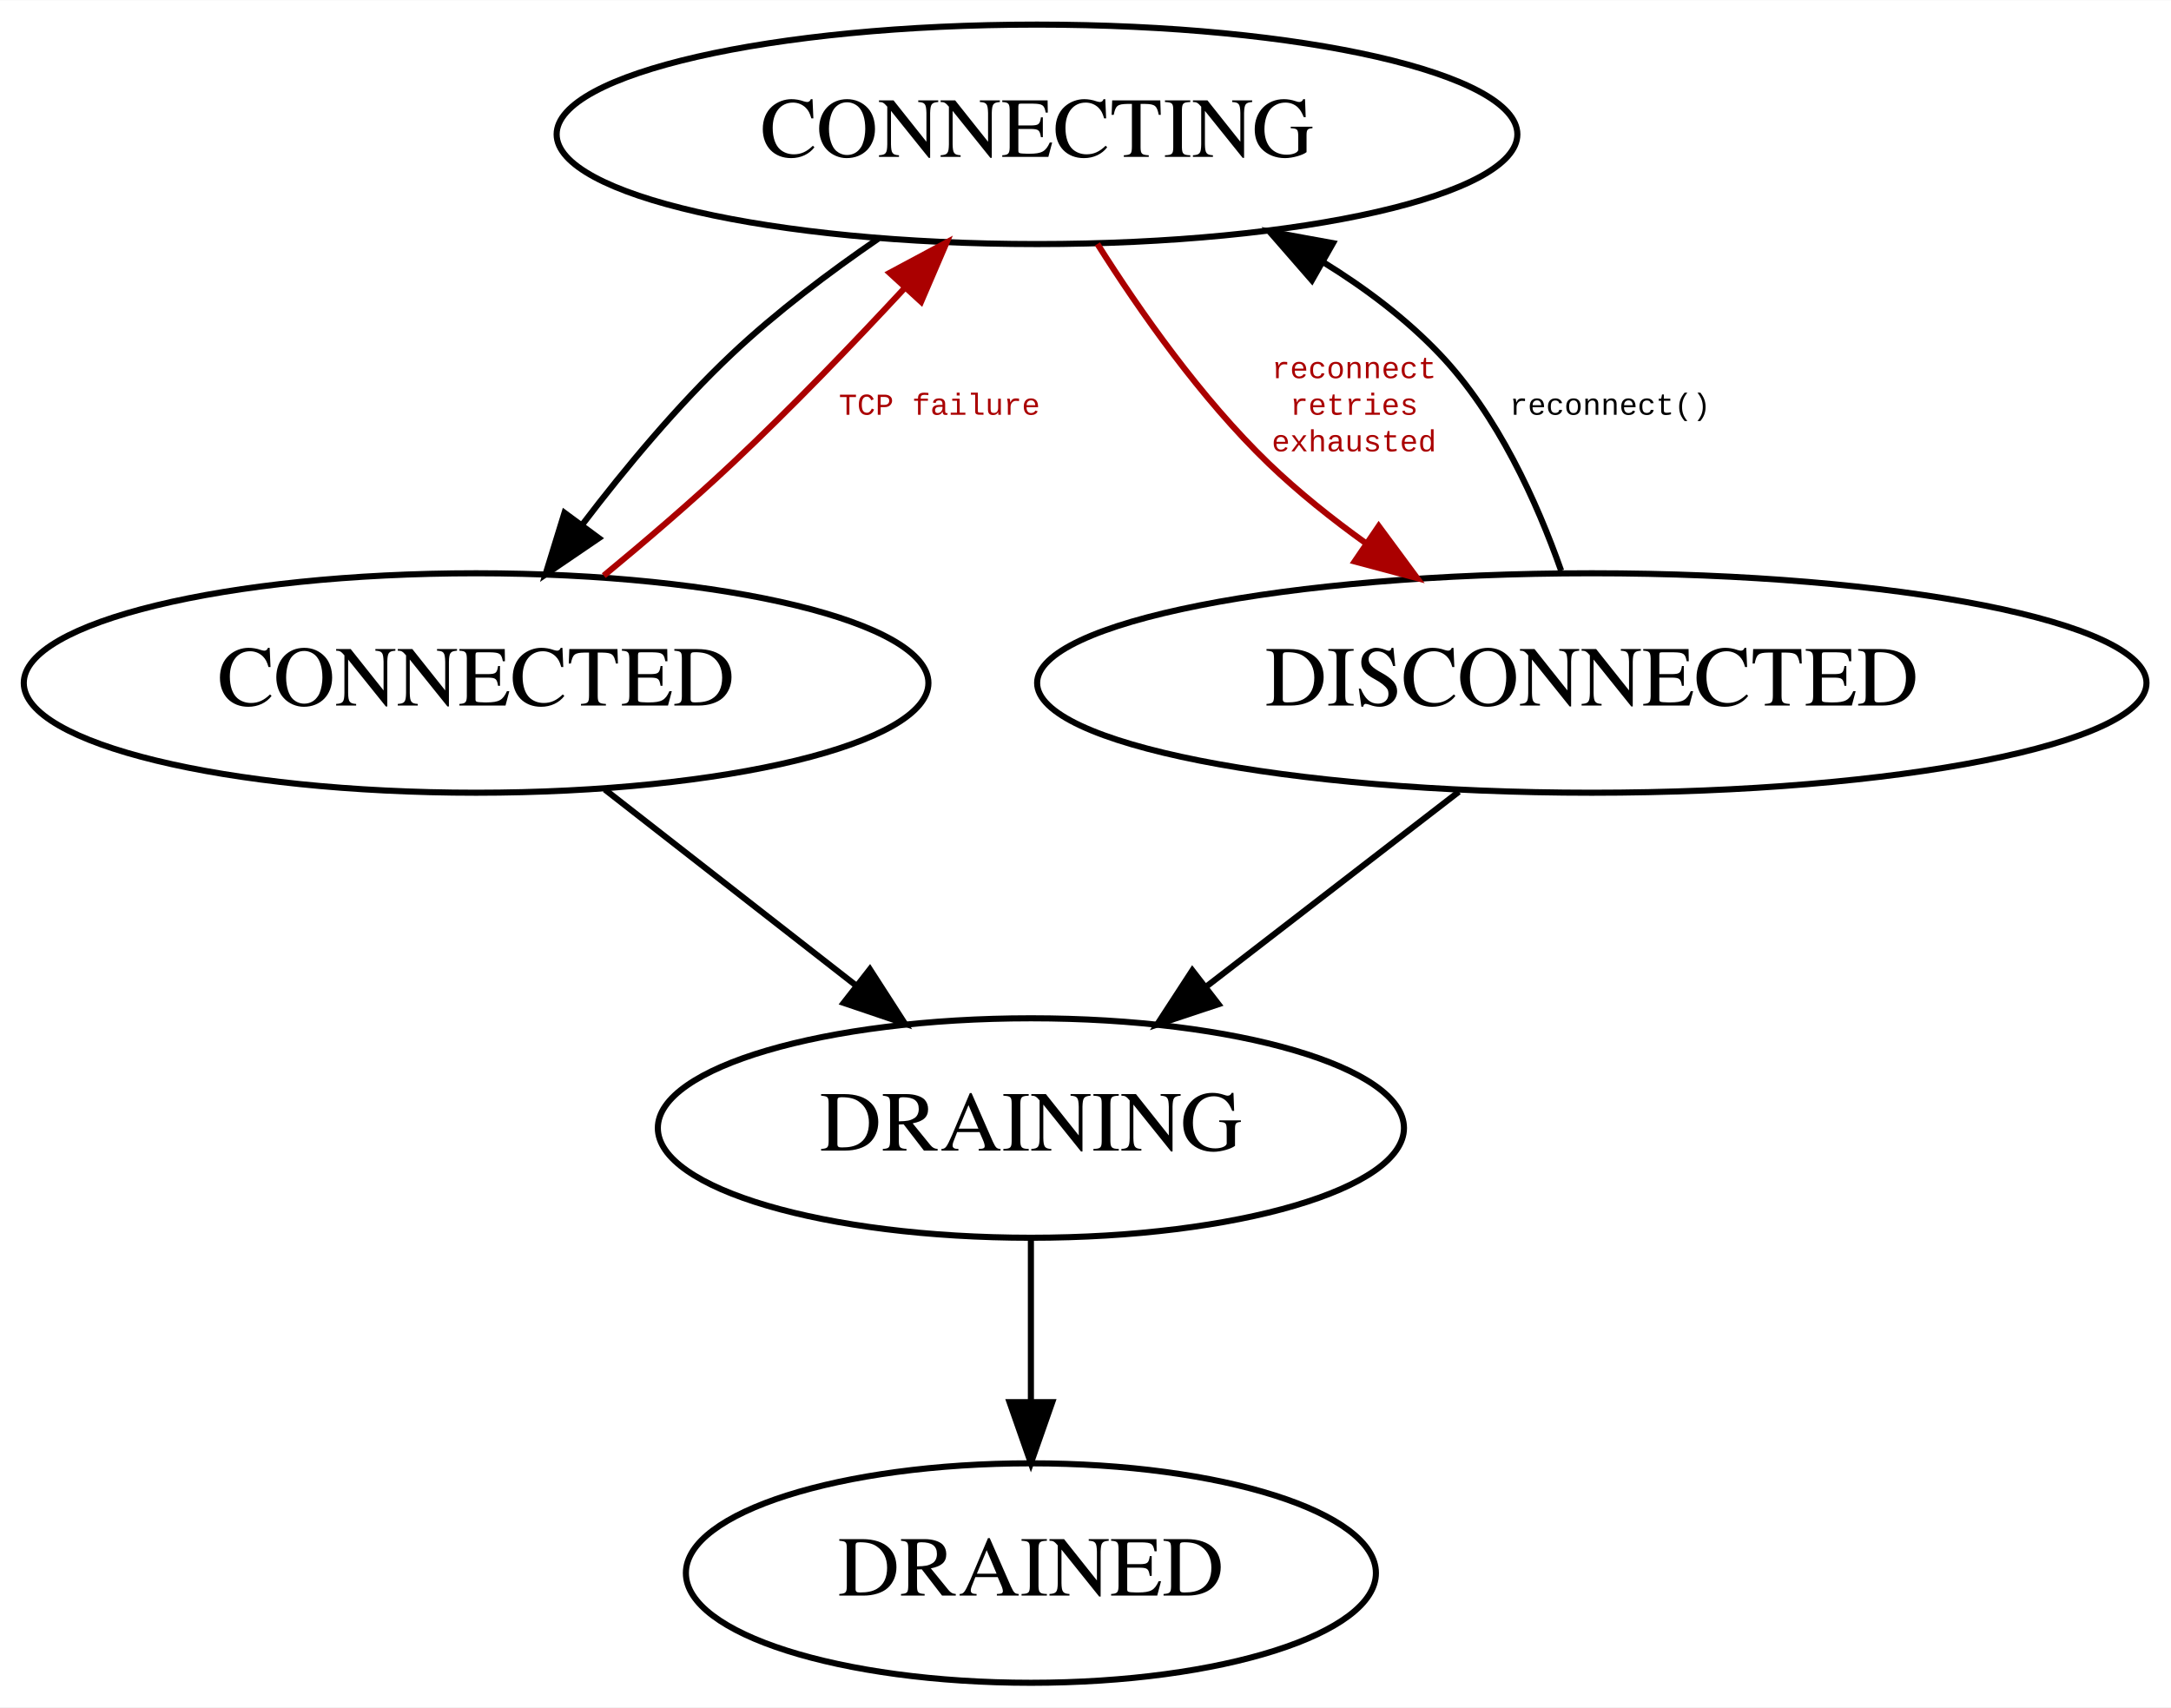
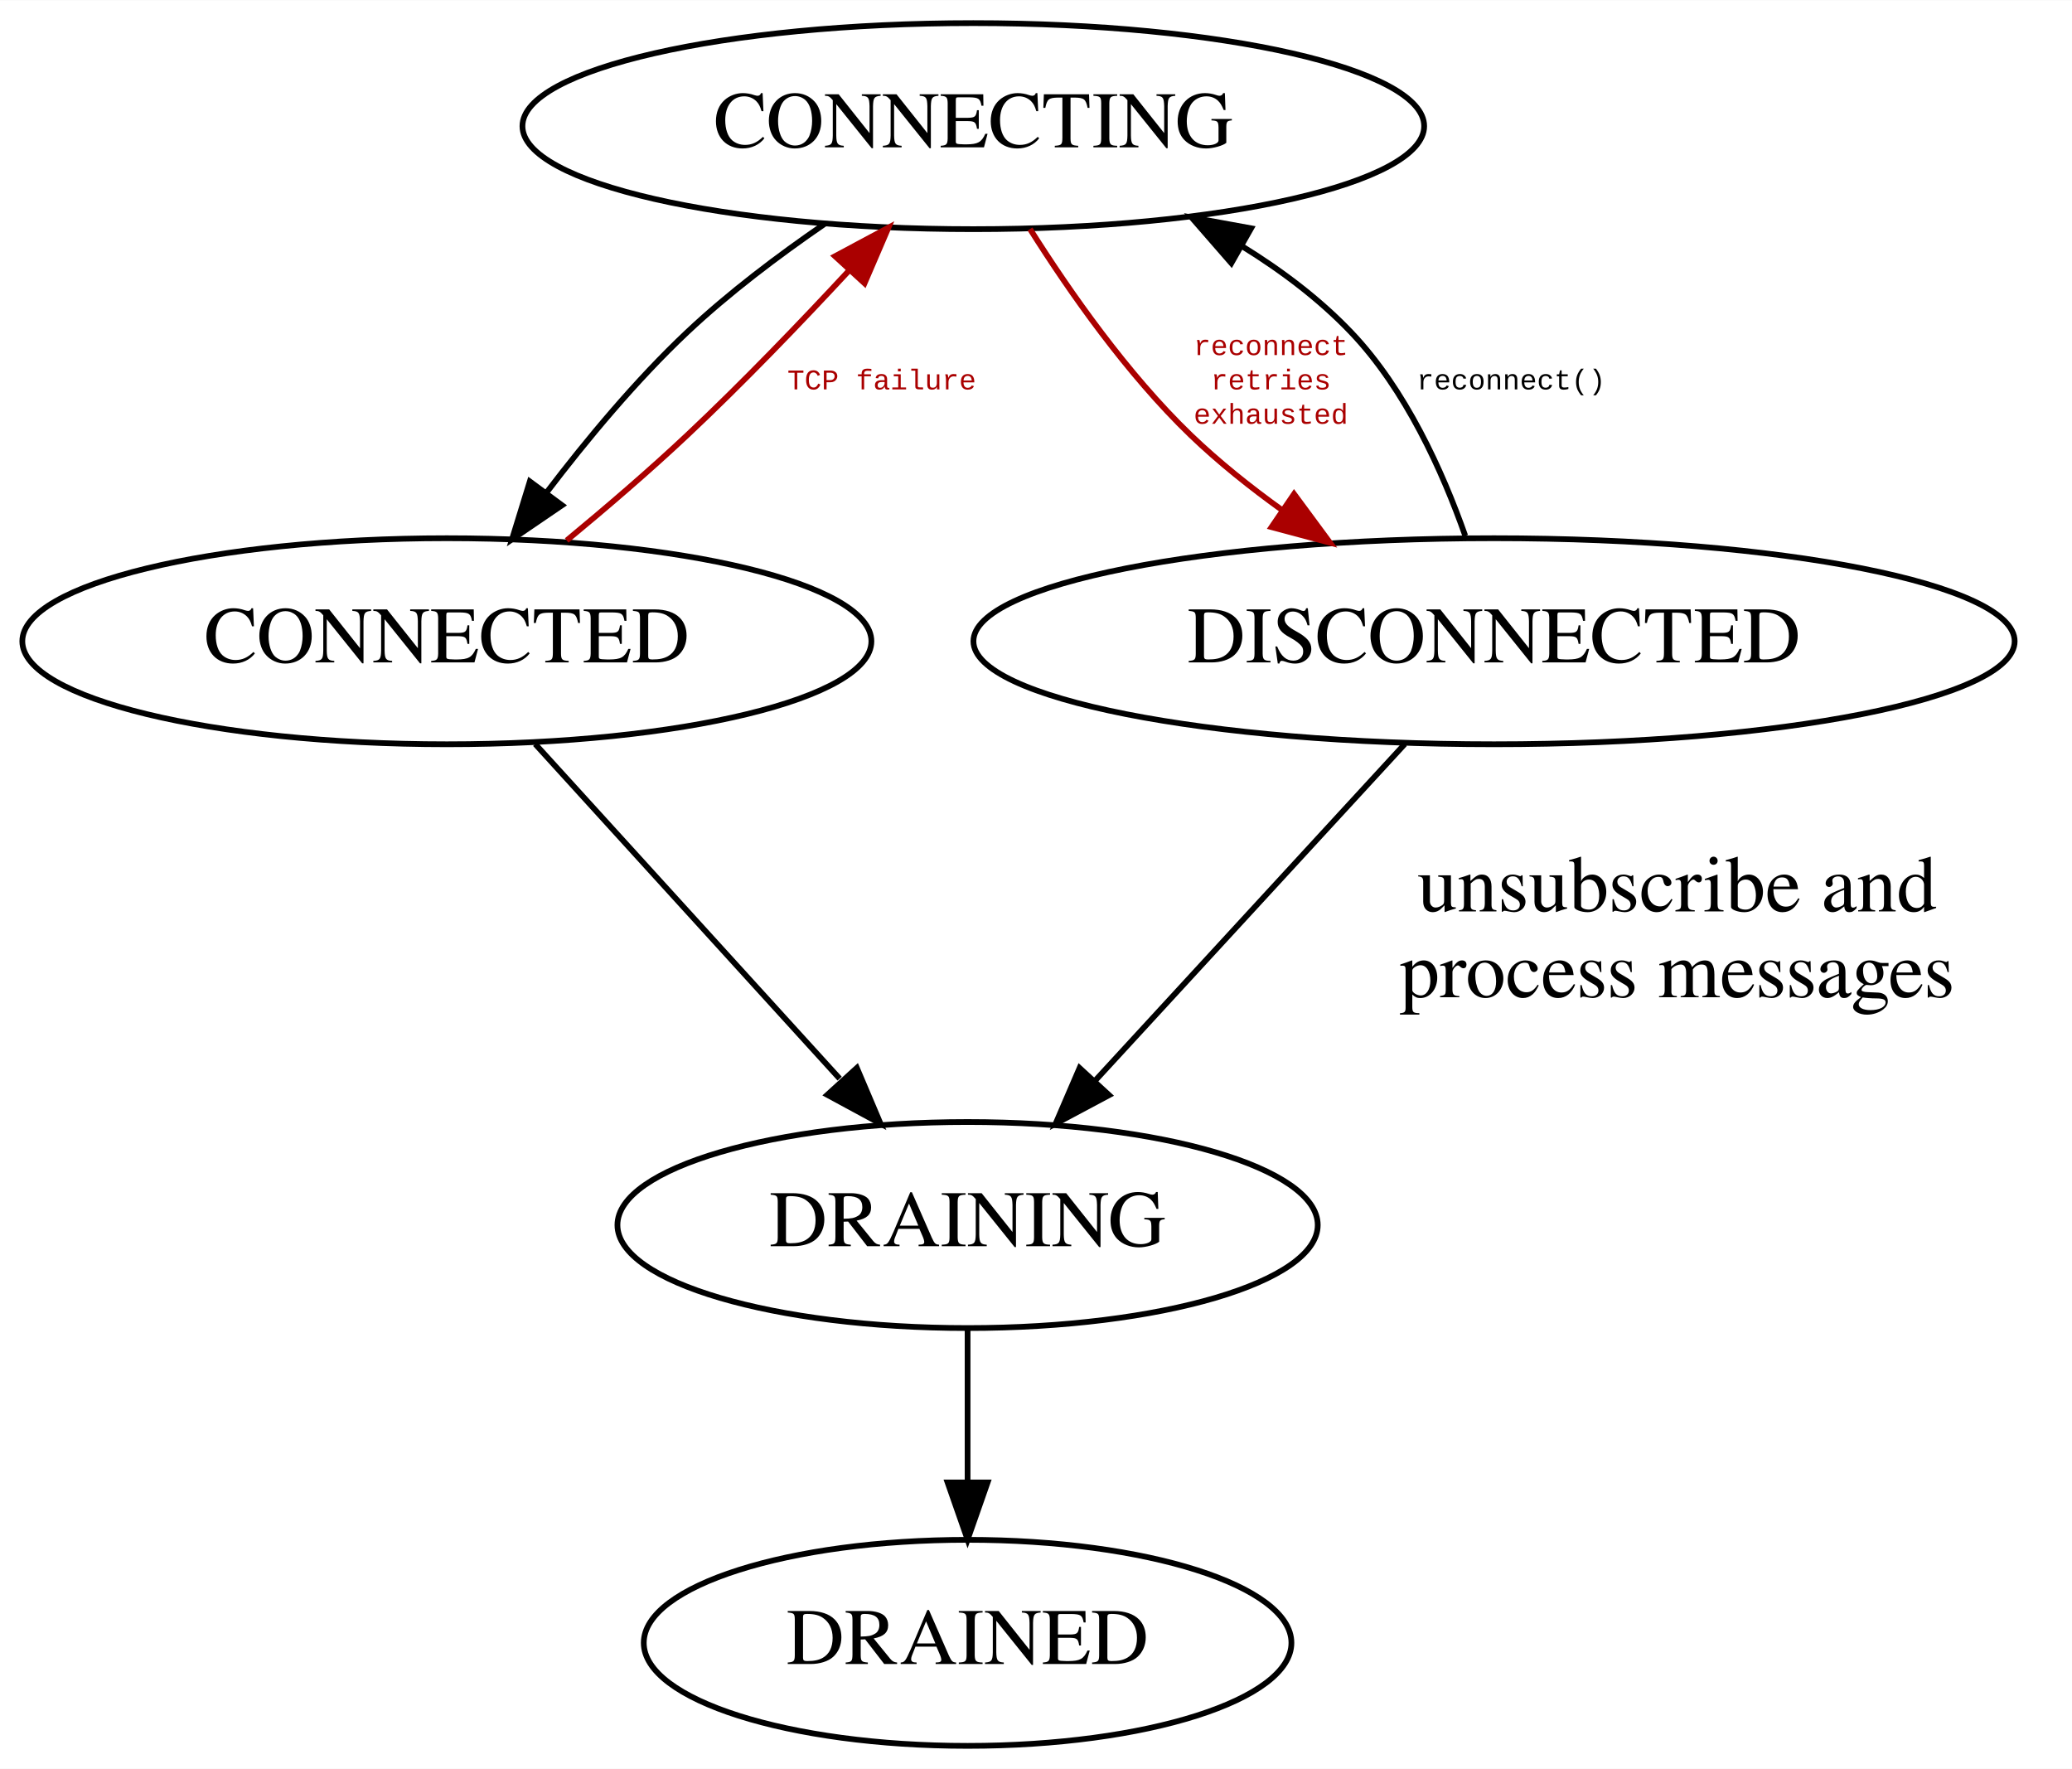
- <svg xmlns="http://www.w3.org/2000/svg" width="356pt" height="280pt" viewBox="0.00 0.00 356.09 280.00">
-   <g id="graph0" class="graph" transform="scale(1 1) rotate(0) translate(4 276)">
-     <polygon fill="white" stroke="transparent" points="-4,4 -4,-276 352.09,-276 352.09,4 -4,4" />
+ <svg xmlns="http://www.w3.org/2000/svg" width="362pt" height="309pt" viewBox="0.00 0.00 362.09 309.00">
+   <g id="graph0" class="graph" transform="scale(1 1) rotate(0) translate(4 305)">
+     <polygon fill="white" stroke="transparent" points="-4,4 -4,-305 358.09,-305 358.09,4 -4,4" />
    <g id="node1" class="node">
-       <ellipse fill="none" stroke="black" cx="166.09" cy="-254" rx="78.79" ry="18" />
-       <text text-anchor="middle" x="166.09" y="-250.3" font-family="Times,serif" font-size="14.00">CONNECTING</text>
+       <ellipse fill="none" stroke="black" cx="166.09" cy="-283" rx="78.79" ry="18" />
+       <text text-anchor="middle" x="166.09" y="-279.3" font-family="Times,serif" font-size="14.00">CONNECTING</text>
    </g>
    <g id="node2" class="node">
-       <ellipse fill="none" stroke="black" cx="74.09" cy="-164" rx="74.19" ry="18" />
-       <text text-anchor="middle" x="74.09" y="-160.3" font-family="Times,serif" font-size="14.00">CONNECTED</text>
+       <ellipse fill="none" stroke="black" cx="74.09" cy="-193" rx="74.19" ry="18" />
+       <text text-anchor="middle" x="74.09" y="-189.3" font-family="Times,serif" font-size="14.00">CONNECTED</text>
    </g>
    <g id="edge1" class="edge">
-       <path fill="none" stroke="black" d="M140.08,-236.9C132.01,-231.36 123.34,-224.83 116.09,-218 107.2,-209.62 98.59,-199.28 91.51,-189.98" />
-       <polygon fill="black" stroke="black" points="94.22,-187.76 85.47,-181.8 88.59,-191.92 94.22,-187.76" />
+       <path fill="none" stroke="black" d="M140.08,-265.9C132.01,-260.36 123.34,-253.83 116.09,-247 107.2,-238.62 98.59,-228.28 91.51,-218.98" />
+       <polygon fill="black" stroke="black" points="94.22,-216.76 85.47,-210.8 88.59,-220.92 94.22,-216.76" />
    </g>
    <g id="node5" class="node">
-       <ellipse fill="none" stroke="black" cx="257.09" cy="-164" rx="90.98" ry="18" />
-       <text text-anchor="middle" x="257.09" y="-160.3" font-family="Times,serif" font-size="14.00">DISCONNECTED</text>
+       <ellipse fill="none" stroke="black" cx="257.09" cy="-193" rx="90.98" ry="18" />
+       <text text-anchor="middle" x="257.09" y="-189.3" font-family="Times,serif" font-size="14.00">DISCONNECTED</text>
    </g>
    <g id="edge5" class="edge">
-       <path fill="none" stroke="#aa0000" d="M176,-236.02C182.97,-224.97 193,-210.68 204.09,-200 208.95,-195.33 214.51,-190.89 220.16,-186.84" />
-       <polygon fill="#aa0000" stroke="#aa0000" points="222.14,-189.73 228.43,-181.21 218.2,-183.94 222.14,-189.73" />
-       <text text-anchor="middle" x="218.09" y="-214" font-family="Courier New" font-size="5.00" fill="#aa0000">reconnect</text>
-       <text text-anchor="middle" x="218.09" y="-208" font-family="Courier New" font-size="5.00" fill="#aa0000">retries</text>
-       <text text-anchor="middle" x="218.09" y="-202" font-family="Courier New" font-size="5.00" fill="#aa0000">exhausted</text>
+       <path fill="none" stroke="#aa0000" d="M176,-265.02C182.97,-253.97 193,-239.68 204.09,-229 208.95,-224.33 214.51,-219.89 220.16,-215.84" />
+       <polygon fill="#aa0000" stroke="#aa0000" points="222.14,-218.73 228.43,-210.21 218.2,-212.94 222.14,-218.73" />
+       <text text-anchor="middle" x="218.09" y="-243" font-family="Courier New" font-size="5.00" fill="#aa0000">reconnect</text>
+       <text text-anchor="middle" x="218.09" y="-237" font-family="Courier New" font-size="5.00" fill="#aa0000">retries</text>
+       <text text-anchor="middle" x="218.09" y="-231" font-family="Courier New" font-size="5.00" fill="#aa0000">exhausted</text>
    </g>
    <g id="edge4" class="edge">
-       <path fill="none" stroke="#aa0000" d="M95.03,-181.61C101.89,-187.28 109.46,-193.76 116.09,-200 125.74,-209.07 135.86,-219.59 144.45,-228.85" />
-       <polygon fill="#aa0000" stroke="#aa0000" points="141.92,-231.27 151.26,-236.27 147.08,-226.54 141.92,-231.27" />
-       <text text-anchor="middle" x="150.09" y="-208" font-family="Courier New" font-size="5.00" fill="#aa0000">TCP failure</text>
+       <path fill="none" stroke="#aa0000" d="M95.03,-210.61C101.89,-216.28 109.46,-222.76 116.09,-229 125.74,-238.07 135.86,-248.59 144.45,-257.85" />
+       <polygon fill="#aa0000" stroke="#aa0000" points="141.92,-260.27 151.26,-265.27 147.08,-255.54 141.92,-260.27" />
+       <text text-anchor="middle" x="150.09" y="-237" font-family="Courier New" font-size="5.00" fill="#aa0000">TCP failure</text>
    </g>
    <g id="node3" class="node">
      <ellipse fill="none" stroke="black" cx="165.09" cy="-91" rx="61.19" ry="18" />
      <text text-anchor="middle" x="165.09" y="-87.3" font-family="Times,serif" font-size="14.00">DRAINING</text>
    </g>
    <g id="edge2" class="edge">
-       <path fill="none" stroke="black" d="M95.2,-146.53C107.46,-136.97 123.08,-124.78 136.44,-114.36" />
-       <polygon fill="black" stroke="black" points="138.68,-117.04 144.42,-108.13 134.38,-111.53 138.68,-117.04" />
+       <path fill="none" stroke="black" d="M89.53,-175.04C104.13,-158.99 126.2,-134.74 142.73,-116.58" />
+       <polygon fill="black" stroke="black" points="145.74,-118.46 149.88,-108.71 140.57,-113.75 145.74,-118.46" />
    </g>
    <g id="node4" class="node">
      <ellipse fill="none" stroke="black" cx="165.09" cy="-18" rx="56.59" ry="18" />
      <text text-anchor="middle" x="165.09" y="-14.3" font-family="Times,serif" font-size="14.00">DRAINED</text>
    </g>
    <g id="edge3" class="edge">
      <path fill="none" stroke="black" d="M165.09,-72.81C165.09,-64.79 165.09,-55.05 165.09,-46.07" />
      <polygon fill="black" stroke="black" points="168.59,-46.03 165.09,-36.03 161.59,-46.03 168.59,-46.03" />
    </g>
    <g id="edge6" class="edge">
-       <path fill="none" stroke="black" d="M252.06,-182.42C248.1,-193.66 241.65,-207.99 232.09,-218 226.62,-223.74 219.99,-228.74 213.07,-233.01" />
-       <polygon fill="black" stroke="black" points="211.18,-230.06 204.22,-238.05 214.64,-236.15 211.18,-230.06" />
-       <text text-anchor="middle" x="260.09" y="-208" font-family="Courier New" font-size="5.00">reconnect()</text>
+       <path fill="none" stroke="black" d="M252.06,-211.42C248.1,-222.66 241.65,-236.99 232.09,-247 226.62,-252.74 219.99,-257.74 213.07,-262.01" />
+       <polygon fill="black" stroke="black" points="211.18,-259.06 204.22,-267.05 214.64,-265.15 211.18,-259.06" />
+       <text text-anchor="middle" x="260.09" y="-237" font-family="Courier New" font-size="5.00">reconnect()</text>
    </g>
    <g id="edge7" class="edge">
-       <path fill="none" stroke="black" d="M235.29,-146.17C222.88,-136.6 207.19,-124.49 193.79,-114.15" />
-       <polygon fill="black" stroke="black" points="195.85,-111.31 185.79,-107.97 191.57,-116.85 195.85,-111.31" />
+       <path fill="none" stroke="black" d="M241.49,-175.04C226.59,-158.85 204.01,-134.3 187.25,-116.09" />
+       <polygon fill="black" stroke="black" points="189.82,-113.7 180.47,-108.71 184.66,-118.44 189.82,-113.7" />
+       <text text-anchor="middle" x="289.09" y="-145.8" font-family="Times,serif" font-size="14.00">unsubscribe and</text>
+       <text text-anchor="middle" x="289.09" y="-130.8" font-family="Times,serif" font-size="14.00">process messages</text>
    </g>
  </g>
</svg>
